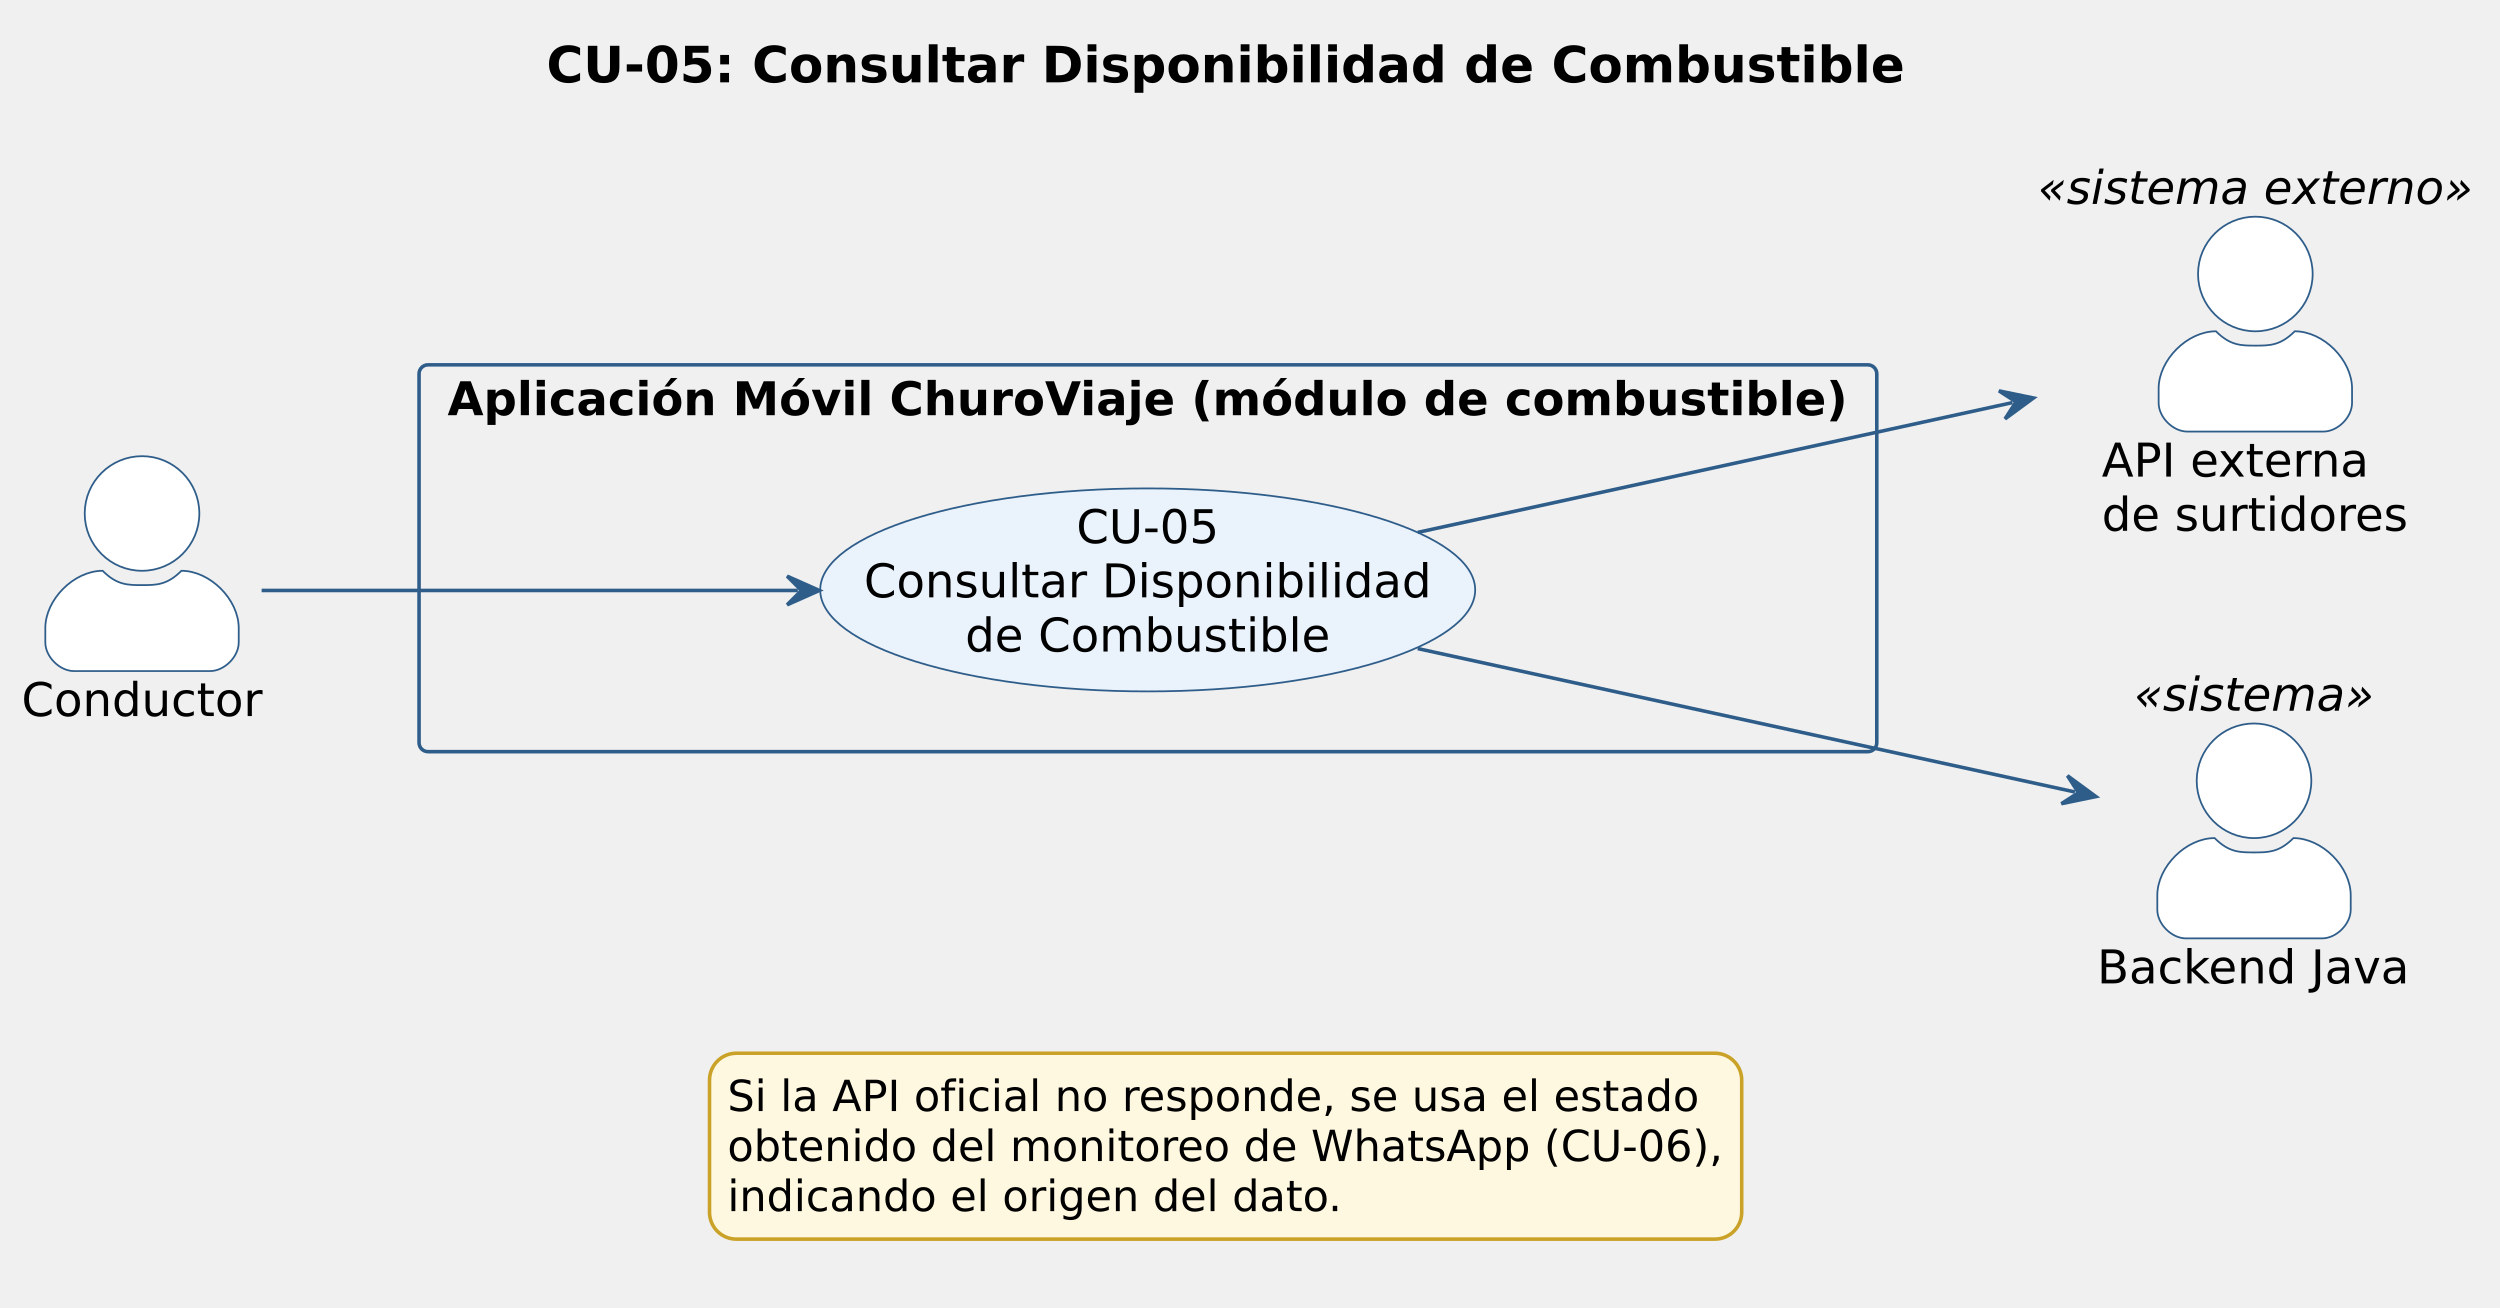
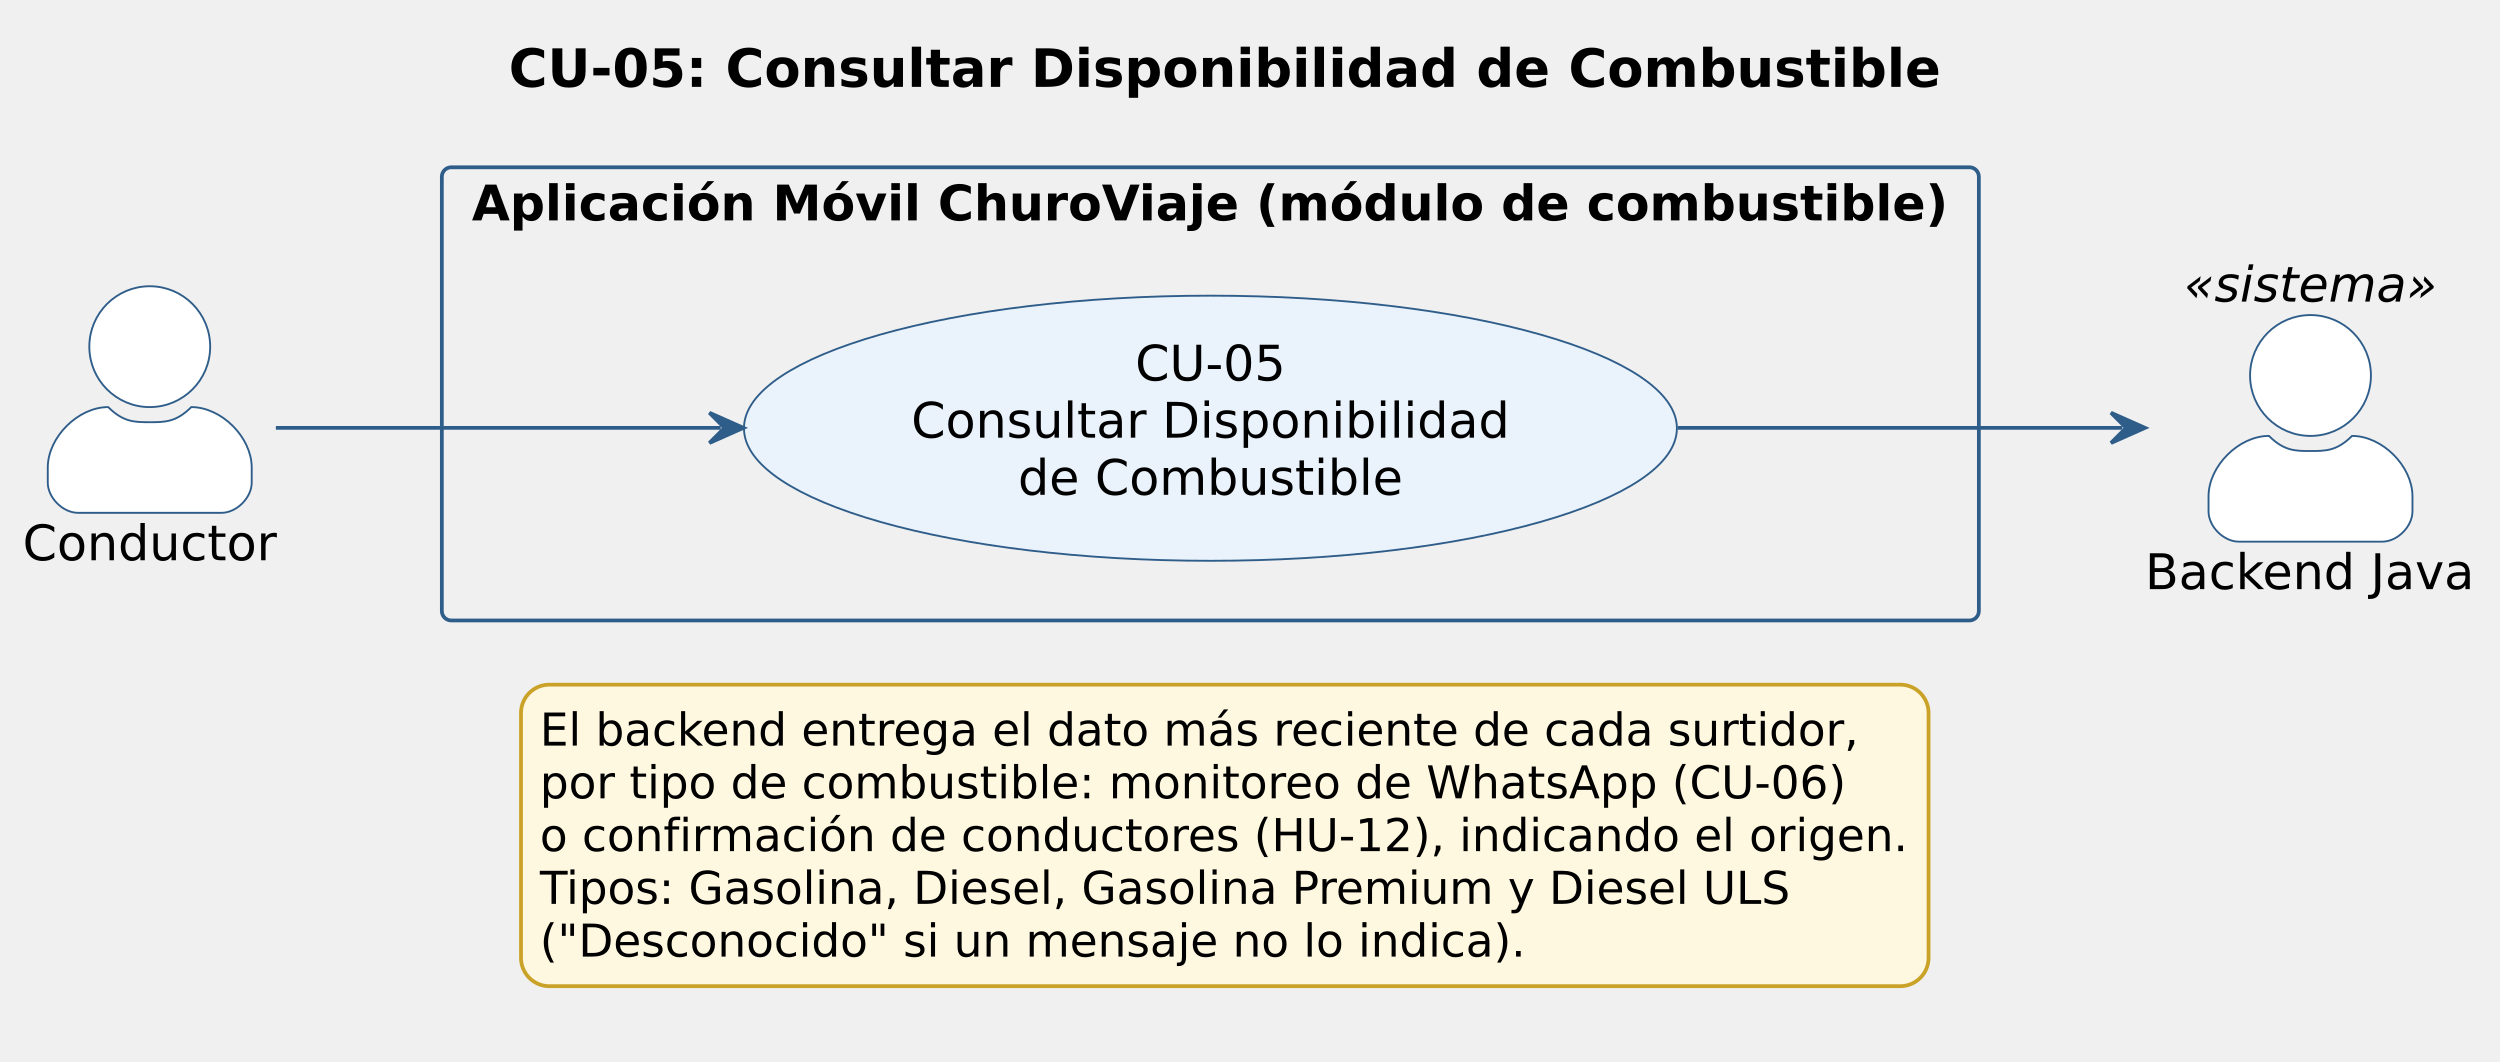
- <svg xmlns="http://www.w3.org/2000/svg" contentStyleType="text/css" data-diagram-type="DESCRIPTION" height="365px" preserveAspectRatio="none" style="width:698px;height:365px;background:#FFFFFF;" version="1.1" viewBox="0 0 698 365" width="698px" zoomAndPan="magnify">
+ <svg xmlns="http://www.w3.org/2000/svg" contentStyleType="text/css" height="281px" preserveAspectRatio="none" style="width:662px;height:281px;background:#FFFFFF;" version="1.1" viewBox="0 0 662 281" width="662px" zoomAndPan="magnify">
  <defs />
  <g>
-     <g class="title" data-source-line="35">
-       <text fill="#000000" font-family="DejaVu Sans" font-size="14" font-weight="bold" lengthAdjust="spacing" textLength="379.224" x="152.581" y="22.995">CU-05: Consultar Disponibilidad de Combustible</text>
+     <text fill="#000000" font-family="DejaVu Sans" font-size="14" font-weight="bold" lengthAdjust="spacing" textLength="379.224" x="134.709" y="22.995">CU-05: Consultar Disponibilidad de Combustible</text>
+     <g id="cluster_Aplicación Móvil ChuroViaje (módulo de combustible)">
+       <rect fill="none" height="120" rx="2.5" ry="2.5" style="stroke:#2F5D8A;stroke-width:1.0;" width="407" x="117" y="44.297" />
+       <text fill="#000000" font-family="DejaVu Sans" font-size="13" font-weight="bold" lengthAdjust="spacing" textLength="391.104" x="124.948" y="58.364">Aplicación Móvil ChuroViaje (módulo de combustible)</text>
    </g>
-     <g class="cluster" data-entity="Aplicaci.n M.vil ChuroViaje .m.dulo de combustible." data-source-line="41" data-uid="ent0005" id="cluster_Aplicaci.n M.vil ChuroViaje .m.dulo de combustible.">
-       <rect fill="none" height="108" rx="2.5" ry="2.5" style="stroke:#2F5D8A;stroke-width:1;" width="407" x="117" y="101.863" />
-       <text fill="#000000" font-family="DejaVu Sans" font-size="13" font-weight="bold" lengthAdjust="spacing" textLength="391.104" x="124.948" y="115.93">Aplicación Móvil ChuroViaje (módulo de combustible)</text>
+     <g id="elem_CU05">
+       <ellipse cx="320.522" cy="113.398" fill="#EAF2FB" rx="123.522" ry="35.102" style="stroke:#2F5D8A;stroke-width:0.5;" />
+       <text fill="#000000" font-family="DejaVu Sans" font-size="13" lengthAdjust="spacing" textLength="39.825" x="300.609" y="100.766">CU-05</text>
+       <text fill="#000000" font-family="DejaVu Sans" font-size="13" lengthAdjust="spacing" textLength="158.444" x="241.3" y="115.899">Consultar Disponibilidad</text>
+       <text fill="#000000" font-family="DejaVu Sans" font-size="13" lengthAdjust="spacing" textLength="101.912" x="269.566" y="131.032">de Combustible</text>
    </g>
-     <g class="entity" data-entity="CU05" data-source-line="42" data-uid="ent0006" id="entity_CU05">
-       <ellipse cx="320.435" cy="164.702" fill="#EAF2FB" rx="91.435" ry="28.339" style="stroke:#2F5D8A;stroke-width:0.5;" />
-       <text fill="#000000" font-family="DejaVu Sans" font-size="13" lengthAdjust="spacing" textLength="39.825" x="300.523" y="151.646">CU-05</text>
-       <text fill="#000000" font-family="DejaVu Sans" font-size="13" lengthAdjust="spacing" textLength="158.444" x="241.213" y="166.779">Consultar Disponibilidad</text>
-       <text fill="#000000" font-family="DejaVu Sans" font-size="13" lengthAdjust="spacing" textLength="101.912" x="269.48" y="181.912">de Combustible</text>
+     <g id="elem_Conductor">
+       <ellipse cx="39.652" cy="91.797" fill="#FFFFFF" rx="16" ry="16" style="stroke:#2F5D8A;stroke-width:0.5;" />
+       <path d="M39.652,111.797 C43.652,111.797 46.652,111.797 50.652,107.797 C58.652,107.797 66.652,115.797 66.652,123.797 L66.652,127.797 C66.652,131.797 62.652,135.797 58.652,135.797 L20.652,135.797 C16.652,135.797 12.652,131.797 12.652,127.797 L12.652,123.797 C12.652,115.797 20.652,107.797 28.652,107.797 C32.652,111.797 35.652,111.797 39.652,111.797 " fill="#FFFFFF" style="stroke:#2F5D8A;stroke-width:0.5;" />
+       <text fill="#000000" font-family="DejaVu Sans" font-size="13" lengthAdjust="spacing" textLength="67.304" x="6" y="148.364">Conductor</text>
    </g>
-     <g class="entity" data-entity="Conductor" data-source-line="37" data-uid="ent0002" id="entity_Conductor">
-       <ellipse cx="39.652" cy="143.363" fill="#FFFFFF" rx="16" ry="16" style="stroke:#2F5D8A;stroke-width:0.5;" />
-       <path d="M39.652,163.363 C43.652,163.363 46.652,163.363 50.652,159.363 C58.652,159.363 66.652,167.363 66.652,175.363 L66.652,179.363 C66.652,183.363 62.652,187.363 58.652,187.363 L20.652,187.363 C16.652,187.363 12.652,183.363 12.652,179.363 L12.652,175.363 C12.652,167.363 20.652,159.363 28.652,159.363 C32.652,163.363 35.652,163.363 39.652,163.363" fill="#FFFFFF" style="stroke:#2F5D8A;stroke-width:0.5;" />
-       <text fill="#000000" font-family="DejaVu Sans" font-size="13" lengthAdjust="spacing" textLength="67.304" x="6" y="199.93">Conductor</text>
+     <g id="elem_Backend">
+       <ellipse cx="611.821" cy="99.43" fill="#FFFFFF" rx="16" ry="16" style="stroke:#2F5D8A;stroke-width:0.5;" />
+       <path d="M611.821,119.43 C615.821,119.43 618.821,119.43 622.821,115.43 C630.821,115.43 638.821,123.43 638.821,131.43 L638.821,135.43 C638.821,139.43 634.821,143.43 630.821,143.43 L592.821,143.43 C588.821,143.43 584.821,139.43 584.821,135.43 L584.821,131.43 C584.821,123.43 592.821,115.43 600.821,115.43 C604.821,119.43 607.821,119.43 611.821,119.43 " fill="#FFFFFF" style="stroke:#2F5D8A;stroke-width:0.5;" />
+       <text fill="#000000" font-family="DejaVu Sans" font-size="13" lengthAdjust="spacing" textLength="87.642" x="568" y="155.997">Backend Java</text>
+       <text fill="#000000" font-family="DejaVu Sans" font-size="13" font-style="italic" lengthAdjust="spacing" textLength="66.93" x="578.356" y="79.864">«sistema»</text>
    </g>
-     <g class="entity" data-entity="API" data-source-line="38" data-uid="ent0003" id="entity_API">
-       <ellipse cx="629.693" cy="76.496" fill="#FFFFFF" rx="16" ry="16" style="stroke:#2F5D8A;stroke-width:0.5;" />
-       <path d="M629.693,96.496 C633.693,96.496 636.693,96.496 640.693,92.496 C648.693,92.496 656.693,100.496 656.693,108.496 L656.693,112.496 C656.693,116.496 652.693,120.496 648.693,120.496 L610.693,120.496 C606.693,120.496 602.693,116.496 602.693,112.496 L602.693,108.496 C602.693,100.496 610.693,92.496 618.693,92.496 C622.693,96.496 625.693,96.496 629.693,96.496" fill="#FFFFFF" style="stroke:#2F5D8A;stroke-width:0.5;" />
-       <text fill="#000000" font-family="DejaVu Sans" font-size="13" lengthAdjust="spacing" textLength="75.036" x="586.808" y="133.062">API externa</text>
-       <text fill="#000000" font-family="DejaVu Sans" font-size="13" lengthAdjust="spacing" textLength="85.769" x="586.808" y="148.195">de surtidores</text>
-       <text fill="#000000" font-family="DejaVu Sans" font-size="13" font-style="italic" lengthAdjust="spacing" textLength="121.386" x="569" y="56.93">«sistema externo»</text>
+     <g id="link_Conductor_CU05">
+       <path d="M73.05,113.297 C103.67,113.297 145.46,113.297 190.85,113.297 " fill="none" id="Conductor-to-CU05" style="stroke:#2F5D8A;stroke-width:1.0;" />
+       <polygon fill="#2F5D8A" points="196.85,113.297,187.85,109.297,191.85,113.297,187.85,117.297,196.85,113.297" style="stroke:#2F5D8A;stroke-width:1.0;" />
    </g>
-     <g class="entity" data-entity="Backend" data-source-line="39" data-uid="ent0004" id="entity_Backend">
-       <ellipse cx="629.321" cy="217.996" fill="#FFFFFF" rx="16" ry="16" style="stroke:#2F5D8A;stroke-width:0.5;" />
-       <path d="M629.321,237.996 C633.321,237.996 636.321,237.996 640.321,233.996 C648.321,233.996 656.321,241.996 656.321,249.996 L656.321,253.996 C656.321,257.996 652.321,261.996 648.321,261.996 L610.321,261.996 C606.321,261.996 602.321,257.996 602.321,253.996 L602.321,249.996 C602.321,241.996 610.321,233.996 618.321,233.996 C622.321,237.996 625.321,237.996 629.321,237.996" fill="#FFFFFF" style="stroke:#2F5D8A;stroke-width:0.5;" />
-       <text fill="#000000" font-family="DejaVu Sans" font-size="13" lengthAdjust="spacing" textLength="87.642" x="585.5" y="274.562">Backend Java</text>
-       <text fill="#000000" font-family="DejaVu Sans" font-size="13" font-style="italic" lengthAdjust="spacing" textLength="66.93" x="595.856" y="198.43">«sistema»</text>
+     <g id="link_CU05_Backend">
+       <path d="M444.27,113.297 C488.35,113.297 529.21,113.297 561.99,113.297 " fill="none" id="CU05-to-Backend" style="stroke:#2F5D8A;stroke-width:1.0;" />
+       <polygon fill="#2F5D8A" points="567.99,113.297,558.99,109.297,562.99,113.297,558.99,117.297,567.99,113.297" style="stroke:#2F5D8A;stroke-width:1.0;" />
    </g>
-     <g class="link" data-entity-1="Conductor" data-entity-2="CU05" data-source-line="45" data-uid="lnk7" id="link_Conductor_CU05">
-       <path d="M73.05,164.863 C111,164.863 169.34,164.863 222.76,164.863" fill="none" id="Conductor-to-CU05" style="stroke:#2F5D8A;stroke-width:1;" />
-       <polygon fill="#2F5D8A" points="228.76,164.863,219.76,160.863,223.76,164.863,219.76,168.863,228.76,164.863" style="stroke:#2F5D8A;stroke-width:1;" />
-     </g>
-     <g class="link" data-entity-1="CU05" data-entity-2="API" data-source-line="46" data-uid="lnk8" id="link_CU05_API">
-       <path d="M395.82,148.643 C448.52,137.143 512.518,123.172 561.888,112.402" fill="none" id="CU05-to-API" style="stroke:#2F5D8A;stroke-width:1;" />
-       <polygon fill="#2F5D8A" points="567.75,111.123,558.104,109.133,562.865,112.189,559.809,116.949,567.75,111.123" style="stroke:#2F5D8A;stroke-width:1;" />
-     </g>
-     <g class="link" data-entity-1="CU05" data-entity-2="Backend" data-source-line="47" data-uid="lnk9" id="link_CU05_Backend">
-       <path d="M395.82,181.083 C455.09,194.013 530.188,210.404 579.318,221.124" fill="none" id="CU05-to-Backend" style="stroke:#2F5D8A;stroke-width:1;" />
-       <polygon fill="#2F5D8A" points="585.18,222.403,577.24,216.576,580.295,221.337,575.534,224.392,585.18,222.403" style="stroke:#2F5D8A;stroke-width:1;" />
-     </g>
-     <g class="legend" data-source-line="49">
-       <rect fill="#FFF8E1" height="51.906" rx="7.5" ry="7.5" style="stroke:#C9A227;stroke-width:1;" width="288.191" x="198.097" y="294.062" />
-       <text fill="#000000" font-family="DejaVu Sans" font-size="12" lengthAdjust="spacing" textLength="271.582" x="203.097" y="310.201">Si la API oficial no responde, se usa el estado</text>
-       <text fill="#000000" font-family="DejaVu Sans" font-size="12" lengthAdjust="spacing" textLength="278.191" x="203.097" y="324.17">obtenido del monitoreo de WhatsApp (CU-06),</text>
-       <text fill="#000000" font-family="DejaVu Sans" font-size="12" lengthAdjust="spacing" textLength="171.762" x="203.097" y="338.139">indicando el origen del dato.</text>
-     </g>
+     <rect fill="#FFF8E1" height="79.844" id="_legend" rx="7.5" ry="7.5" style="stroke:#C9A227;stroke-width:1.0;" width="372.719" x="137.962" y="181.297" />
+     <text fill="#000000" font-family="DejaVu Sans" font-size="12" lengthAdjust="spacing" textLength="350.162" x="142.962" y="197.435">El backend entrega el dato más reciente de cada surtidor,</text>
+     <text fill="#000000" font-family="DejaVu Sans" font-size="12" lengthAdjust="spacing" textLength="346.137" x="142.962" y="211.404">por tipo de combustible: monitoreo de WhatsApp (CU-06)</text>
+     <text fill="#000000" font-family="DejaVu Sans" font-size="12" lengthAdjust="spacing" textLength="362.719" x="142.962" y="225.373">o confirmación de conductores (HU-12), indicando el origen.</text>
+     <text fill="#000000" font-family="DejaVu Sans" font-size="12" lengthAdjust="spacing" textLength="331.904" x="142.962" y="239.342">Tipos: Gasolina, Diesel, Gasolina Premium y Diesel ULS</text>
+     <text fill="#000000" font-family="DejaVu Sans" font-size="12" lengthAdjust="spacing" textLength="261.018" x="142.962" y="253.31">("Desconocido" si un mensaje no lo indica).</text>
  </g>
</svg>
